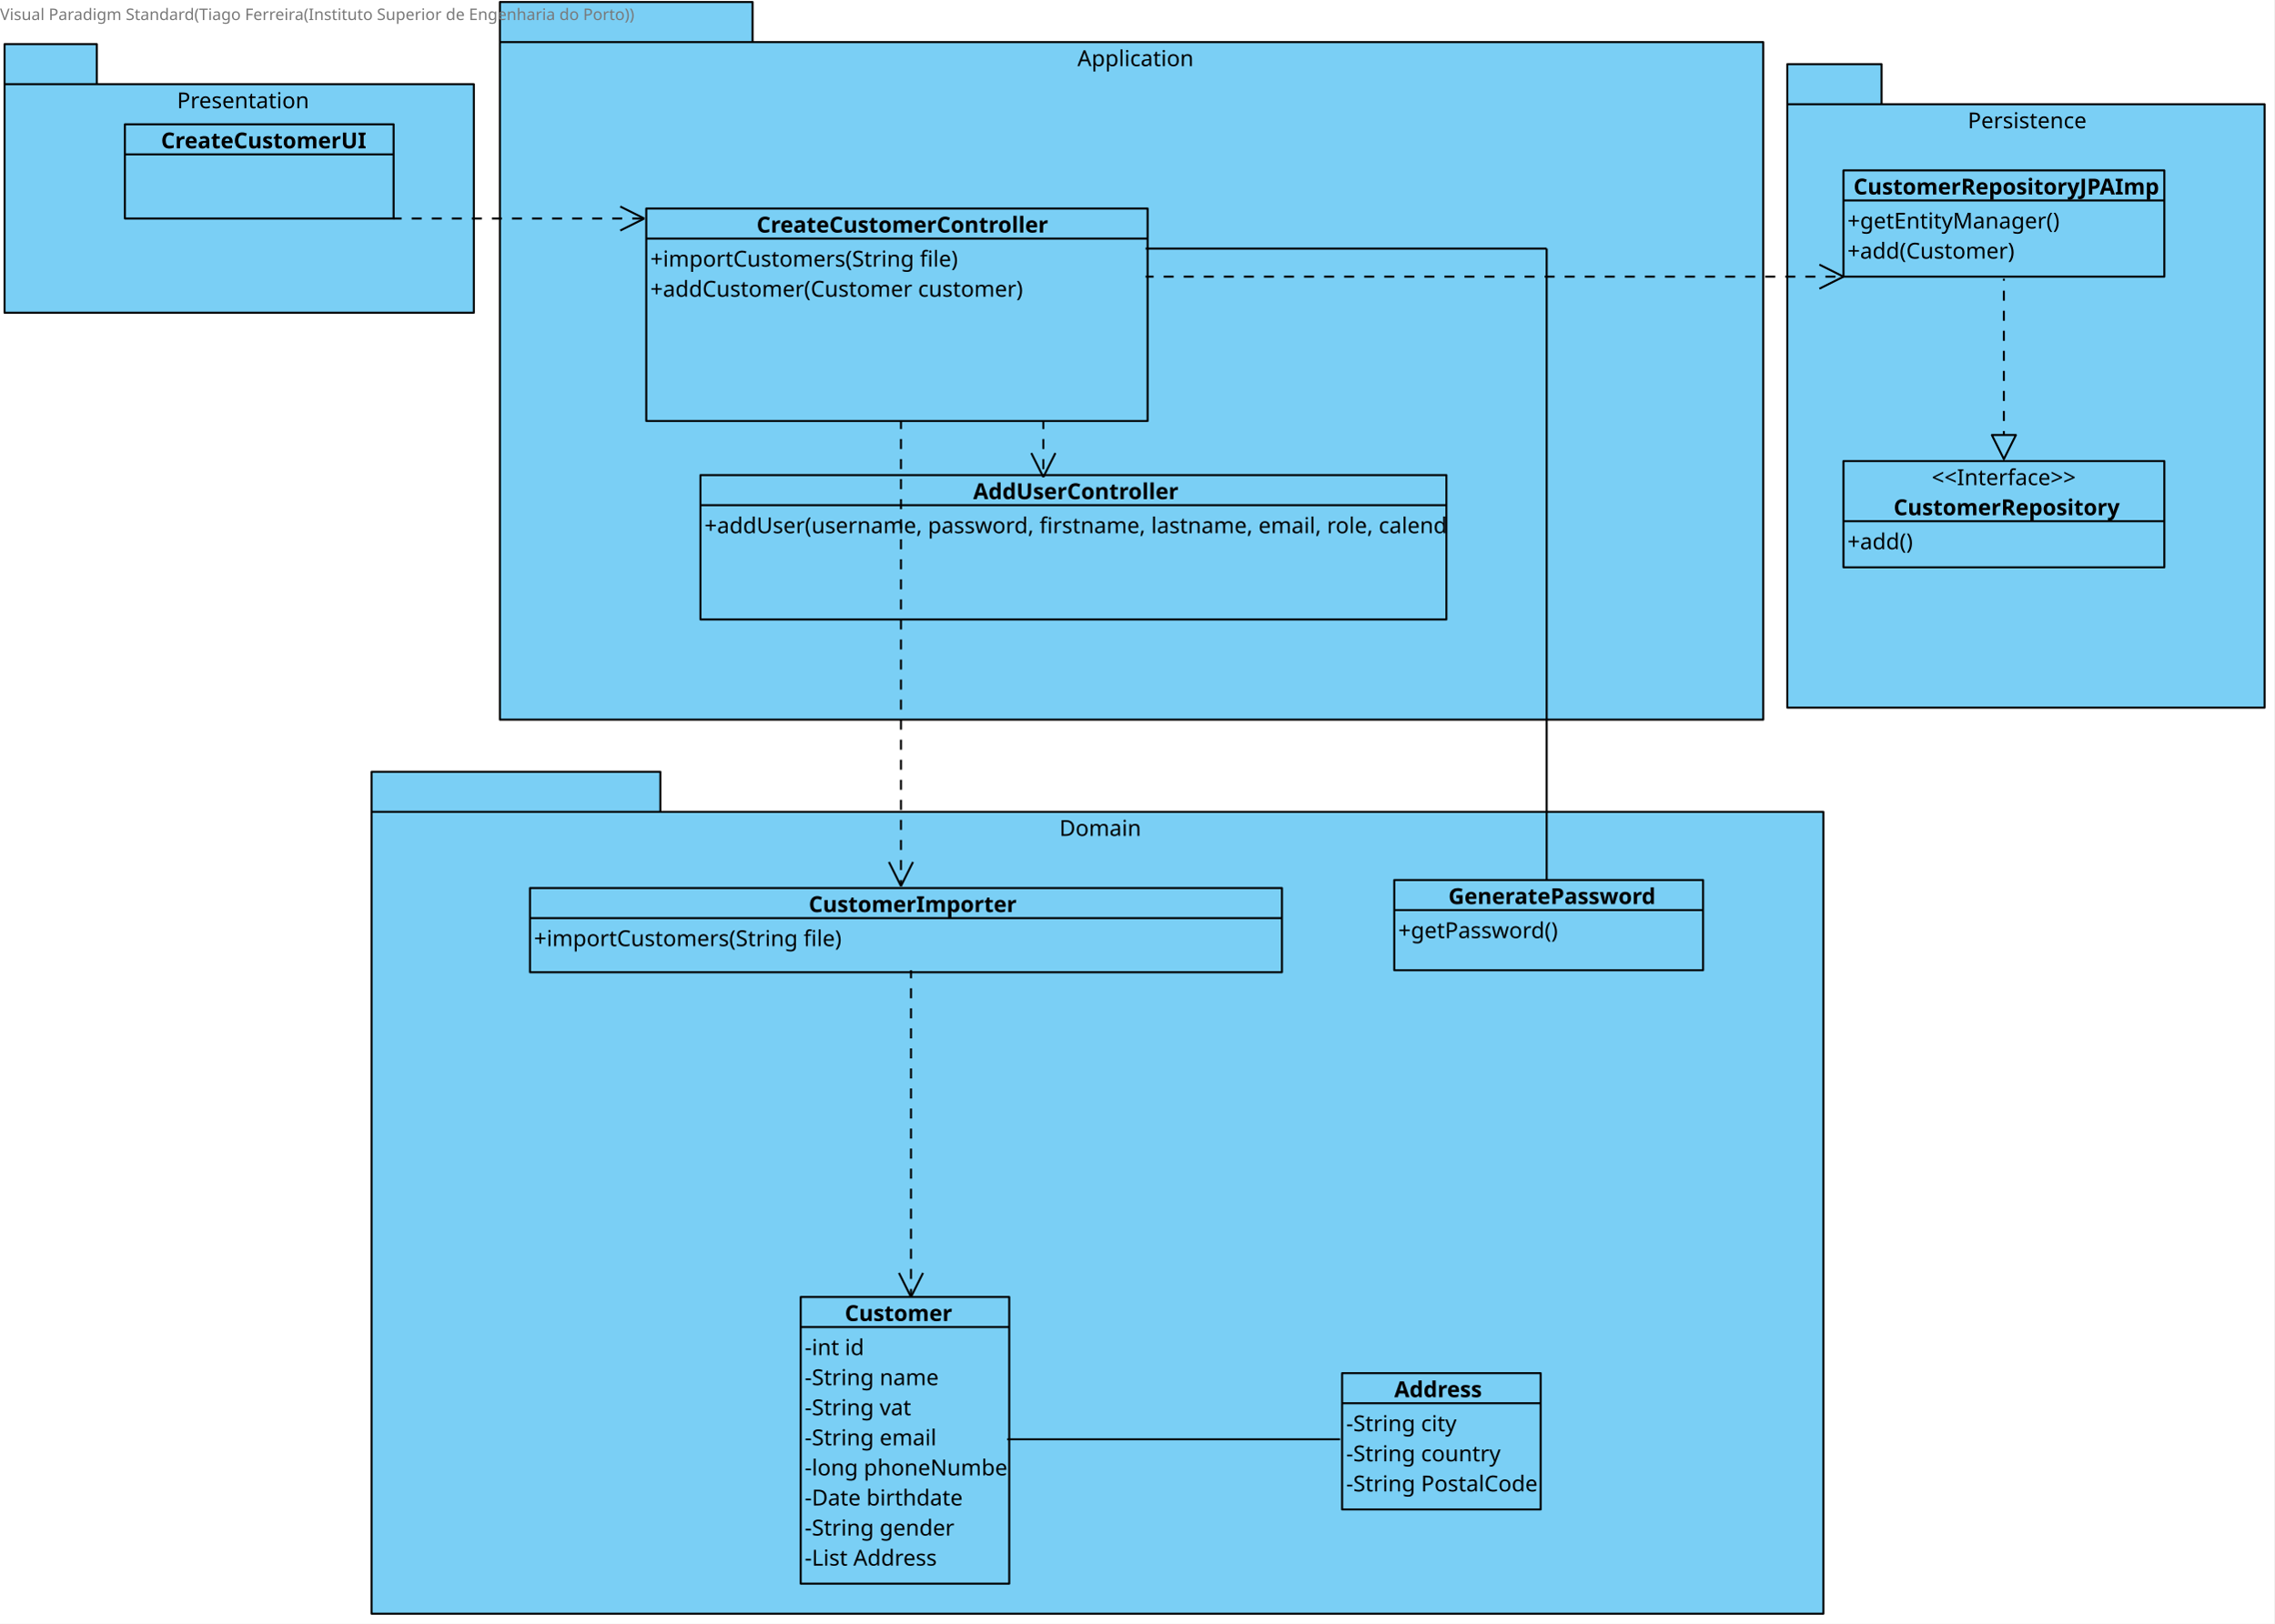
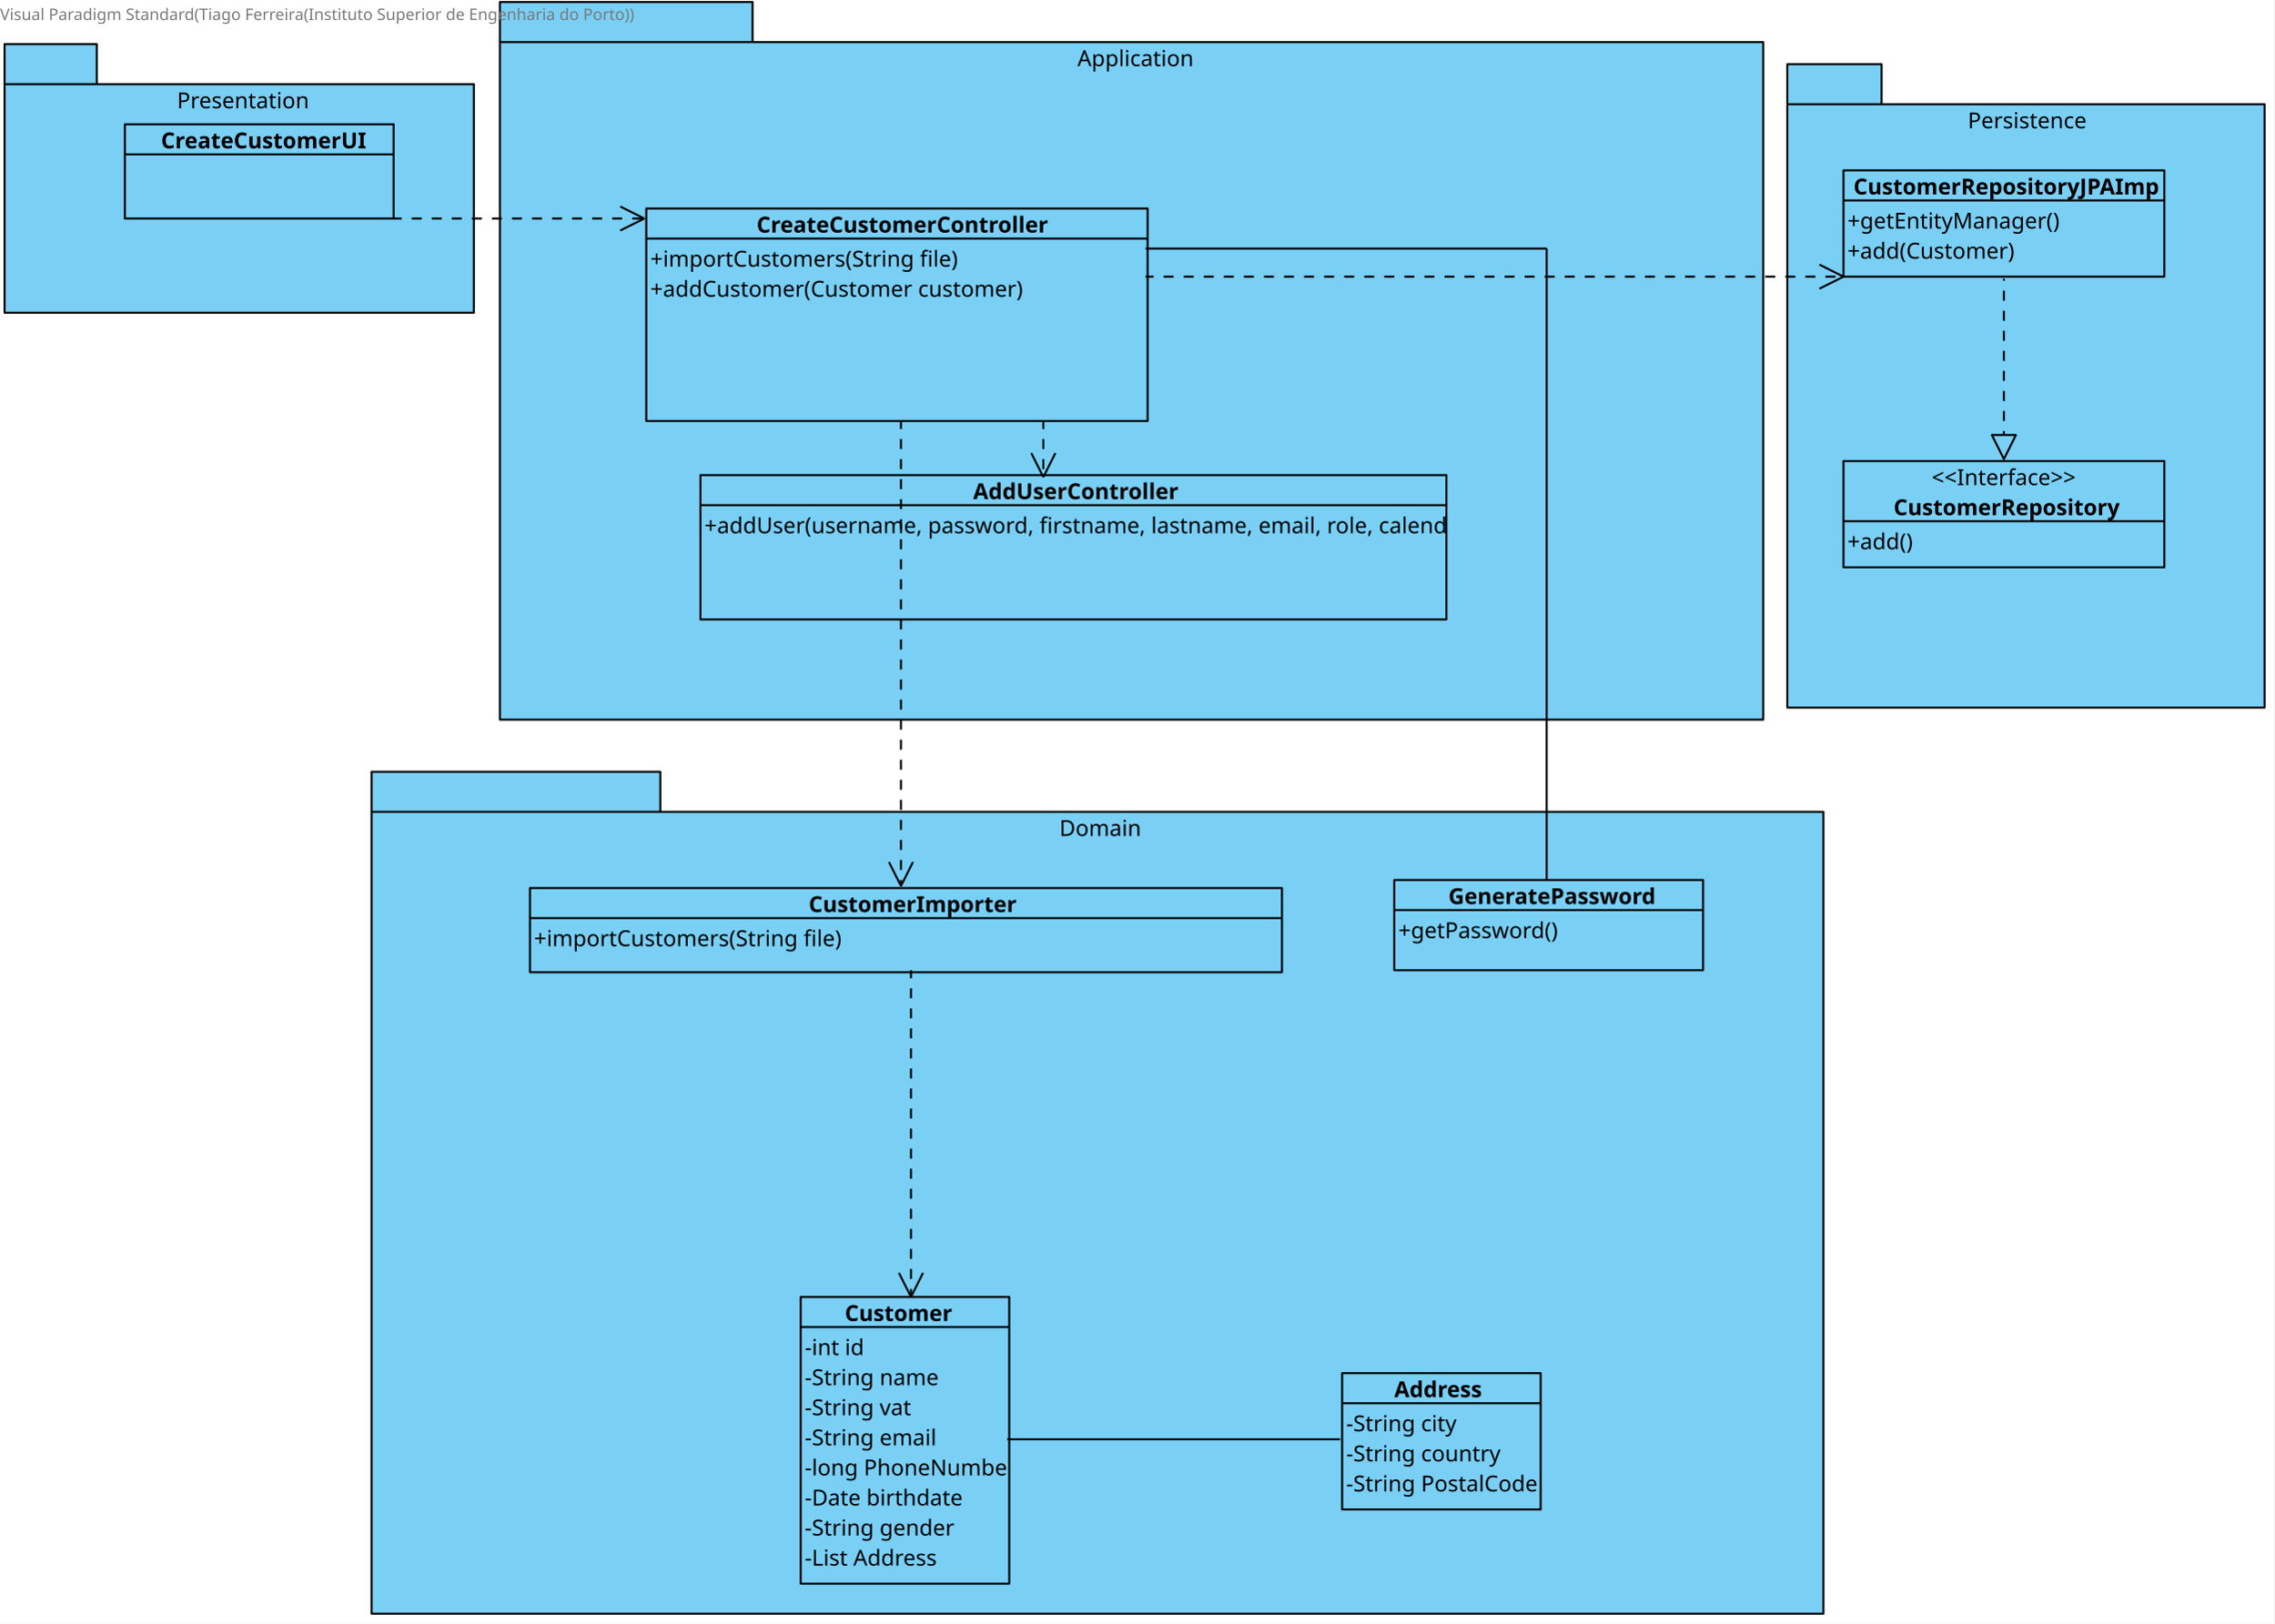
<svg xmlns="http://www.w3.org/2000/svg" fill-opacity="0" color-rendering="auto" color-interpolation="auto" text-rendering="auto" stroke="rgb(0,0,0)" stroke-linecap="square" width="1134" stroke-miterlimit="10" shape-rendering="auto" stroke-opacity="0" fill="rgb(0,0,0)" stroke-dasharray="none" font-weight="normal" stroke-width="1" height="810" font-family="'Dialog'" font-style="normal" stroke-linejoin="miter" font-size="12px" stroke-dashoffset="0" image-rendering="auto">
  <defs id="genericDefs" />
  <g>
    <defs id="defs1">
      <clipPath clipPathUnits="userSpaceOnUse" id="clipPath1">
        <path d="M-7 -7 L246 -7 L246 146 L-7 146 L-7 -7 Z" />
      </clipPath>
      <clipPath clipPathUnits="userSpaceOnUse" id="clipPath2">
        <path d="M0 0 L0 115 L235 115 L235 0 Z" />
      </clipPath>
      <clipPath clipPathUnits="userSpaceOnUse" id="clipPath3">
        <path d="M-7 -7 L736 -7 L736 432 L-7 432 L-7 -7 Z" />
      </clipPath>
      <clipPath clipPathUnits="userSpaceOnUse" id="clipPath4">
        <path d="M-0 0 L-0 401 L725 401 L725 0 Z" />
      </clipPath>
      <clipPath clipPathUnits="userSpaceOnUse" id="clipPath5">
        <path d="M-7 -7 L145 -7 L145 58 L-7 58 L-7 -7 Z" />
      </clipPath>
      <clipPath clipPathUnits="userSpaceOnUse" id="clipPath6">
        <path d="M0 0 L0 32 L134 32 L134 0 Z" />
      </clipPath>
      <clipPath clipPathUnits="userSpaceOnUse" id="clipPath7">
        <path d="M0 0 L0 15 L134 15 L134 0 Z" />
      </clipPath>
      <clipPath clipPathUnits="userSpaceOnUse" id="clipPath8">
        <path d="M-7 -7 L386 -7 L386 53 L-7 53 L-7 -7 Z" />
      </clipPath>
      <clipPath clipPathUnits="userSpaceOnUse" id="clipPath9">
        <path d="M0 0 L0 27 L375 27 L375 0 Z" />
      </clipPath>
      <clipPath clipPathUnits="userSpaceOnUse" id="clipPath10">
        <path d="M0 0 L0 15 L375 15 L375 0 Z" />
      </clipPath>
      <clipPath clipPathUnits="userSpaceOnUse" id="clipPath11">
        <path d="M-7 -7 L115 -7 L115 154 L-7 154 L-7 -7 Z" />
      </clipPath>
      <clipPath clipPathUnits="userSpaceOnUse" id="clipPath12">
        <path d="M0 0 L0 128 L104 128 L104 0 Z" />
      </clipPath>
      <clipPath clipPathUnits="userSpaceOnUse" id="clipPath13">
        <path d="M0 0 L0 15 L104 15 L104 0 Z" />
      </clipPath>
      <clipPath clipPathUnits="userSpaceOnUse" id="clipPath14">
        <path d="M-7 -7 L250 -7 L250 333 L-7 333 L-7 -7 Z" />
      </clipPath>
      <clipPath clipPathUnits="userSpaceOnUse" id="clipPath15">
        <path d="M-0 0 L-0 302 L239 302 L239 0 Z" />
      </clipPath>
      <clipPath clipPathUnits="userSpaceOnUse" id="clipPath16">
        <path d="M-7 -7 L110 -7 L110 79 L-7 79 L-7 -7 Z" />
      </clipPath>
      <clipPath clipPathUnits="userSpaceOnUse" id="clipPath17">
        <path d="M-0 0 L-0 53 L99 53 L99 0 Z" />
      </clipPath>
      <clipPath clipPathUnits="userSpaceOnUse" id="clipPath18">
        <path d="M-0 0 L-0 15 L99 15 L99 0 Z" />
      </clipPath>
      <clipPath clipPathUnits="userSpaceOnUse" id="clipPath19">
        <path d="M-7 -7 L171 -7 L171 64 L-7 64 L-7 -7 Z" />
      </clipPath>
      <clipPath clipPathUnits="userSpaceOnUse" id="clipPath20">
        <path d="M-0 0 L-0 38 L160 38 L160 0 Z" />
      </clipPath>
      <clipPath clipPathUnits="userSpaceOnUse" id="clipPath21">
        <path d="M-0 0 L-0 15 L160 15 L160 0 Z" />
      </clipPath>
      <clipPath clipPathUnits="userSpaceOnUse" id="clipPath22">
        <path d="M-7 -7 L642 -7 L642 370 L-7 370 L-7 -7 Z" />
      </clipPath>
      <clipPath clipPathUnits="userSpaceOnUse" id="clipPath23">
        <path d="M-0 0 L-0 339 L631 339 L631 0 Z" />
      </clipPath>
      <clipPath clipPathUnits="userSpaceOnUse" id="clipPath24">
        <path d="M-0 0 L-0 23 L160 23 L160 0 Z" />
      </clipPath>
      <clipPath clipPathUnits="userSpaceOnUse" id="clipPath25">
        <path d="M-0 0 L-0 30 L160 30 L160 0 Z" />
      </clipPath>
      <clipPath clipPathUnits="userSpaceOnUse" id="clipPath26">
        <path d="M-7 -7 L261 -7 L261 117 L-7 117 L-7 -7 Z" />
      </clipPath>
      <clipPath clipPathUnits="userSpaceOnUse" id="clipPath27">
        <path d="M0 0 L0 91 L250 91 L250 0 Z" />
      </clipPath>
      <clipPath clipPathUnits="userSpaceOnUse" id="clipPath28">
        <path d="M0 0 L0 15 L250 15 L250 0 Z" />
      </clipPath>
      <clipPath clipPathUnits="userSpaceOnUse" id="clipPath29">
        <path d="M-7 -7 L383 -7 L383 83 L-7 83 L-7 -7 Z" />
      </clipPath>
      <clipPath clipPathUnits="userSpaceOnUse" id="clipPath30">
        <path d="M0 0 L0 57 L372 57 L372 0 Z" />
      </clipPath>
      <clipPath clipPathUnits="userSpaceOnUse" id="clipPath31">
        <path d="M0 0 L0 15 L372 15 L372 0 Z" />
      </clipPath>
      <clipPath clipPathUnits="userSpaceOnUse" id="clipPath32">
        <path d="M-7 -7 L165 -7 L165 56 L-7 56 L-7 -7 Z" />
      </clipPath>
      <clipPath clipPathUnits="userSpaceOnUse" id="clipPath33">
        <path d="M-0 0 L-0 30 L154 30 L154 0 Z" />
      </clipPath>
      <clipPath clipPathUnits="userSpaceOnUse" id="clipPath34">
        <path d="M-0 0 L-0 15 L154 15 L154 0 Z" />
      </clipPath>
      <clipPath clipPathUnits="userSpaceOnUse" id="clipPath35">
        <path d="M0 0 L260 0 L260 95 L0 95 L0 0 Z" />
      </clipPath>
      <clipPath clipPathUnits="userSpaceOnUse" id="clipPath36">
        <path d="M0 0 L0 95 L260 95 L260 0 Z" />
      </clipPath>
      <clipPath clipPathUnits="userSpaceOnUse" id="clipPath37">
        <path d="M-0 0 L104 0 L104 194 L-0 194 L-0 0 Z" />
      </clipPath>
      <clipPath clipPathUnits="userSpaceOnUse" id="clipPath38">
        <path d="M-0 0 L-0 194 L104 194 L104 0 Z" />
      </clipPath>
      <clipPath clipPathUnits="userSpaceOnUse" id="clipPath39">
        <path d="M-0 0 L442 0 L442 95 L-0 95 L-0 0 Z" />
      </clipPath>
      <clipPath clipPathUnits="userSpaceOnUse" id="clipPath40">
        <path d="M-0 0 L-0 95 L442 95 L442 0 Z" />
      </clipPath>
      <clipPath clipPathUnits="userSpaceOnUse" id="clipPath41">
        <path d="M0 0 L95 0 L95 327 L0 327 L0 0 Z" />
      </clipPath>
      <clipPath clipPathUnits="userSpaceOnUse" id="clipPath42">
        <path d="M0 0 L0 327 L95 327 L95 0 Z" />
      </clipPath>
      <clipPath clipPathUnits="userSpaceOnUse" id="clipPath43">
        <path d="M-0 0 L219 0 L219 95 L-0 95 L-0 0 Z" />
      </clipPath>
      <clipPath clipPathUnits="userSpaceOnUse" id="clipPath44">
        <path d="M-0 0 L-0 95 L219 95 L219 0 Z" />
      </clipPath>
      <clipPath clipPathUnits="userSpaceOnUse" id="clipPath45">
        <path d="M0 0 L95 0 L95 122 L0 122 L0 0 Z" />
      </clipPath>
      <clipPath clipPathUnits="userSpaceOnUse" id="clipPath46">
        <path d="M0 0 L0 122 L95 122 L95 0 Z" />
      </clipPath>
      <clipPath clipPathUnits="userSpaceOnUse" id="clipPath47">
        <path d="M-0 0 L295 0 L295 409 L-0 409 L-0 0 Z" />
      </clipPath>
      <clipPath clipPathUnits="userSpaceOnUse" id="clipPath48">
        <path d="M-0 0 L-0 409 L295 409 L295 0 Z" />
      </clipPath>
      <clipPath clipPathUnits="userSpaceOnUse" id="clipPath49">
        <path d="M0 0 L95 0 L95 258 L0 258 L0 0 Z" />
      </clipPath>
      <clipPath clipPathUnits="userSpaceOnUse" id="clipPath50">
        <path d="M0 0 L0 258 L95 258 L95 0 Z" />
      </clipPath>
    </defs>
    <g fill="white" text-rendering="geometricPrecision" fill-opacity="1" stroke-opacity="1" stroke="white">
      <rect x="0" width="1134" height="810" y="0" stroke="none" />
    </g>
    <g font-size="11px" transform="translate(2.2727,22)" fill-opacity="1" fill="rgb(122,207,245)" text-rendering="geometricPrecision" image-rendering="optimizeQuality" font-family="sans-serif" stroke="rgb(122,207,245)" stroke-opacity="1">
      <rect x="0" width="46" height="20" y="0" clip-path="url(#clipPath1)" stroke="none" />
      <rect x="0" width="234" height="114" y="20" clip-path="url(#clipPath1)" stroke="none" />
    </g>
    <g stroke-linecap="butt" font-size="11px" transform="translate(2.2727,22)" fill-opacity="1" fill="black" text-rendering="geometricPrecision" image-rendering="optimizeQuality" font-family="sans-serif" stroke-linejoin="round" stroke="black" stroke-opacity="1" stroke-miterlimit="0">
      <path fill="none" d="M0 20 L234 20 L234 134 L0 134 L0 0 L46 0 L46 20" clip-path="url(#clipPath1)" />
    </g>
    <g font-size="11px" transform="translate(2.2727,42)" fill-opacity="1" fill="black" text-rendering="geometricPrecision" image-rendering="optimizeQuality" font-family="sans-serif" stroke="black" stroke-opacity="1">
      <text x="86" xml:space="preserve" y="12" clip-path="url(#clipPath2)" stroke="none">Presentation</text>
    </g>
    <g font-size="11px" transform="translate(185.2727,385)" fill-opacity="1" fill="rgb(122,207,245)" text-rendering="geometricPrecision" image-rendering="optimizeQuality" font-family="sans-serif" stroke="rgb(122,207,245)" stroke-opacity="1">
      <rect x="0" width="144" height="20" y="0" clip-path="url(#clipPath3)" stroke="none" />
      <rect x="0" width="724" height="400" y="20" clip-path="url(#clipPath3)" stroke="none" />
    </g>
    <g stroke-linecap="butt" font-size="11px" transform="translate(185.2727,385)" fill-opacity="1" fill="black" text-rendering="geometricPrecision" image-rendering="optimizeQuality" font-family="sans-serif" stroke-linejoin="round" stroke="black" stroke-opacity="1" stroke-miterlimit="0">
      <path fill="none" d="M0 20 L724 20 L724 420 L0 420 L0 0 L144 0 L144 20" clip-path="url(#clipPath3)" />
    </g>
    <g font-size="11px" transform="translate(185.2727,405)" fill-opacity="1" fill="black" text-rendering="geometricPrecision" image-rendering="optimizeQuality" font-family="sans-serif" stroke="black" stroke-opacity="1">
      <text x="343" xml:space="preserve" y="12" clip-path="url(#clipPath4)" stroke="none">Domain</text>
    </g>
    <g font-size="11px" transform="translate(62.2727,62)" fill-opacity="1" fill="rgb(122,207,245)" text-rendering="geometricPrecision" image-rendering="optimizeQuality" font-family="sans-serif" stroke="rgb(122,207,245)" font-weight="bold" stroke-opacity="1">
      <rect x="0" width="134" height="47" y="0" clip-path="url(#clipPath5)" stroke="none" />
    </g>
    <g fill-opacity="1" text-rendering="geometricPrecision" stroke="black" stroke-linecap="butt" transform="translate(62.2727,62)" stroke-miterlimit="0" stroke-opacity="1" fill="black" font-weight="bold" font-family="sans-serif" stroke-linejoin="round" font-size="11px" image-rendering="optimizeQuality">
      <rect fill="none" x="0" width="134" height="47" y="0" clip-path="url(#clipPath5)" />
      <line y2="15" fill="none" x1="0" clip-path="url(#clipPath5)" x2="134" y1="15" />
    </g>
    <g font-size="11px" transform="translate(62.2727,62)" fill-opacity="1" fill="black" text-rendering="geometricPrecision" image-rendering="optimizeQuality" font-family="sans-serif" stroke="black" font-weight="bold" stroke-opacity="1">
      <text x="18" xml:space="preserve" y="12" clip-path="url(#clipPath7)" stroke="none">CreateCustomerUI</text>
    </g>
    <g font-size="11px" transform="translate(264.2727,443)" fill-opacity="1" fill="rgb(122,207,245)" text-rendering="geometricPrecision" image-rendering="optimizeQuality" font-family="sans-serif" stroke="rgb(122,207,245)" font-weight="bold" stroke-opacity="1">
      <rect x="0" width="375" height="42" y="0" clip-path="url(#clipPath8)" stroke="none" />
    </g>
    <g fill-opacity="1" text-rendering="geometricPrecision" stroke="black" stroke-linecap="butt" transform="translate(264.2727,443)" stroke-miterlimit="0" stroke-opacity="1" fill="black" font-weight="bold" font-family="sans-serif" stroke-linejoin="round" font-size="11px" image-rendering="optimizeQuality">
      <rect fill="none" x="0" width="375" height="42" y="0" clip-path="url(#clipPath8)" />
      <line y2="15" fill="none" x1="0" clip-path="url(#clipPath8)" x2="375" y1="15" />
    </g>
    <g font-size="11px" transform="matrix(1,0,0,1,264.2727,458)" fill-opacity="1" fill="black" text-rendering="geometricPrecision" image-rendering="optimizeQuality" font-family="sans-serif" stroke="black" stroke-opacity="1">
      <text x="2" xml:space="preserve" y="14" clip-path="url(#clipPath9)" stroke="none">+importCustomers(String file)</text>
    </g>
    <g font-size="11px" transform="translate(264.2727,443)" fill-opacity="1" fill="black" text-rendering="geometricPrecision" image-rendering="optimizeQuality" font-family="sans-serif" stroke="black" font-weight="bold" stroke-opacity="1">
      <text x="139" xml:space="preserve" y="12" clip-path="url(#clipPath10)" stroke="none">CustomerImporter</text>
    </g>
    <g font-size="11px" transform="translate(399.2727,647)" fill-opacity="1" fill="rgb(122,207,245)" text-rendering="geometricPrecision" image-rendering="optimizeQuality" font-family="sans-serif" stroke="rgb(122,207,245)" font-weight="bold" stroke-opacity="1">
      <rect x="0" width="104" height="143" y="0" clip-path="url(#clipPath11)" stroke="none" />
    </g>
    <g fill-opacity="1" text-rendering="geometricPrecision" stroke="black" stroke-linecap="butt" transform="translate(399.2727,647)" stroke-miterlimit="0" stroke-opacity="1" fill="black" font-weight="bold" font-family="sans-serif" stroke-linejoin="round" font-size="11px" image-rendering="optimizeQuality">
      <rect fill="none" x="0" width="104" height="143" y="0" clip-path="url(#clipPath11)" />
      <line y2="15" fill="none" x1="0" clip-path="url(#clipPath11)" x2="104" y1="15" />
    </g>
    <g font-size="11px" transform="matrix(1,0,0,1,399.2727,662)" fill-opacity="1" fill="black" text-rendering="geometricPrecision" image-rendering="optimizeQuality" font-family="sans-serif" stroke="black" stroke-opacity="1">
      <text x="2" xml:space="preserve" y="14" clip-path="url(#clipPath12)" stroke="none">-int id</text>
    </g>
    <g font-size="11px" transform="matrix(1,0,0,1,399.2727,662)" fill-opacity="1" fill="black" text-rendering="geometricPrecision" image-rendering="optimizeQuality" font-family="sans-serif" stroke="black" stroke-opacity="1">
      <text x="2" xml:space="preserve" y="29" clip-path="url(#clipPath12)" stroke="none">-String name</text>
    </g>
    <g font-size="11px" transform="matrix(1,0,0,1,399.2727,662)" fill-opacity="1" fill="black" text-rendering="geometricPrecision" image-rendering="optimizeQuality" font-family="sans-serif" stroke="black" stroke-opacity="1">
      <text x="2" xml:space="preserve" y="44" clip-path="url(#clipPath12)" stroke="none">-String vat</text>
    </g>
    <g font-size="11px" transform="matrix(1,0,0,1,399.2727,662)" fill-opacity="1" fill="black" text-rendering="geometricPrecision" image-rendering="optimizeQuality" font-family="sans-serif" stroke="black" stroke-opacity="1">
      <text x="2" xml:space="preserve" y="59" clip-path="url(#clipPath12)" stroke="none">-String email</text>
    </g>
    <g font-size="11px" transform="matrix(1,0,0,1,399.2727,662)" fill-opacity="1" fill="black" text-rendering="geometricPrecision" image-rendering="optimizeQuality" font-family="sans-serif" stroke="black" stroke-opacity="1">
-       <text x="2" xml:space="preserve" y="74" clip-path="url(#clipPath12)" stroke="none">-long phoneNumber</text>
+       <text x="2" xml:space="preserve" y="74" clip-path="url(#clipPath12)" stroke="none">-long PhoneNumber</text>
    </g>
    <g font-size="11px" transform="matrix(1,0,0,1,399.2727,662)" fill-opacity="1" fill="black" text-rendering="geometricPrecision" image-rendering="optimizeQuality" font-family="sans-serif" stroke="black" stroke-opacity="1">
      <text x="2" xml:space="preserve" y="89" clip-path="url(#clipPath12)" stroke="none">-Date birthdate</text>
    </g>
    <g font-size="11px" transform="matrix(1,0,0,1,399.2727,662)" fill-opacity="1" fill="black" text-rendering="geometricPrecision" image-rendering="optimizeQuality" font-family="sans-serif" stroke="black" stroke-opacity="1">
      <text x="2" xml:space="preserve" y="104" clip-path="url(#clipPath12)" stroke="none">-String gender</text>
    </g>
    <g font-size="11px" transform="matrix(1,0,0,1,399.2727,662)" fill-opacity="1" fill="black" text-rendering="geometricPrecision" image-rendering="optimizeQuality" font-family="sans-serif" stroke="black" stroke-opacity="1">
      <text x="2" xml:space="preserve" y="119" clip-path="url(#clipPath12)" stroke="none">-List Address</text>
    </g>
    <g font-size="11px" transform="translate(399.2727,647)" fill-opacity="1" fill="black" text-rendering="geometricPrecision" image-rendering="optimizeQuality" font-family="sans-serif" stroke="black" font-weight="bold" stroke-opacity="1">
      <text x="22" xml:space="preserve" y="12" clip-path="url(#clipPath13)" stroke="none">Customer⠀</text>
    </g>
    <g font-size="11px" transform="translate(891.2727,32)" fill-opacity="1" fill="rgb(122,207,245)" text-rendering="geometricPrecision" image-rendering="optimizeQuality" font-family="sans-serif" stroke="rgb(122,207,245)" stroke-opacity="1">
      <rect x="0" width="47" height="20" y="0" clip-path="url(#clipPath14)" stroke="none" />
      <rect x="0" width="238" height="301" y="20" clip-path="url(#clipPath14)" stroke="none" />
    </g>
    <g stroke-linecap="butt" font-size="11px" transform="translate(891.2727,32)" fill-opacity="1" fill="black" text-rendering="geometricPrecision" image-rendering="optimizeQuality" font-family="sans-serif" stroke-linejoin="round" stroke="black" stroke-opacity="1" stroke-miterlimit="0">
      <path fill="none" d="M0 20 L238 20 L238 321 L0 321 L0 0 L47 0 L47 20" clip-path="url(#clipPath14)" />
    </g>
    <g font-size="11px" transform="translate(891.2727,52)" fill-opacity="1" fill="black" text-rendering="geometricPrecision" image-rendering="optimizeQuality" font-family="sans-serif" stroke="black" stroke-opacity="1">
      <text x="90" xml:space="preserve" y="12" clip-path="url(#clipPath15)" stroke="none">Persistence</text>
    </g>
    <g font-size="11px" transform="translate(669.2727,685)" fill-opacity="1" fill="rgb(122,207,245)" text-rendering="geometricPrecision" image-rendering="optimizeQuality" font-family="sans-serif" stroke="rgb(122,207,245)" font-weight="bold" stroke-opacity="1">
      <rect x="0" width="99" height="68" y="0" clip-path="url(#clipPath16)" stroke="none" />
    </g>
    <g fill-opacity="1" text-rendering="geometricPrecision" stroke="black" stroke-linecap="butt" transform="translate(669.2727,685)" stroke-miterlimit="0" stroke-opacity="1" fill="black" font-weight="bold" font-family="sans-serif" stroke-linejoin="round" font-size="11px" image-rendering="optimizeQuality">
      <rect fill="none" x="0" width="99" height="68" y="0" clip-path="url(#clipPath16)" />
      <line y2="15" fill="none" x1="0" clip-path="url(#clipPath16)" x2="99" y1="15" />
    </g>
    <g font-size="11px" transform="matrix(1,0,0,1,669.2727,700)" fill-opacity="1" fill="black" text-rendering="geometricPrecision" image-rendering="optimizeQuality" font-family="sans-serif" stroke="black" stroke-opacity="1">
      <text x="2" xml:space="preserve" y="14" clip-path="url(#clipPath17)" stroke="none">-String city</text>
    </g>
    <g font-size="11px" transform="matrix(1,0,0,1,669.2727,700)" fill-opacity="1" fill="black" text-rendering="geometricPrecision" image-rendering="optimizeQuality" font-family="sans-serif" stroke="black" stroke-opacity="1">
      <text x="2" xml:space="preserve" y="29" clip-path="url(#clipPath17)" stroke="none">-String country</text>
    </g>
    <g font-size="11px" transform="matrix(1,0,0,1,669.2727,700)" fill-opacity="1" fill="black" text-rendering="geometricPrecision" image-rendering="optimizeQuality" font-family="sans-serif" stroke="black" stroke-opacity="1">
      <text x="2" xml:space="preserve" y="44" clip-path="url(#clipPath17)" stroke="none">-String PostalCode</text>
    </g>
    <g font-size="11px" transform="translate(669.2727,685)" fill-opacity="1" fill="black" text-rendering="geometricPrecision" image-rendering="optimizeQuality" font-family="sans-serif" stroke="black" font-weight="bold" stroke-opacity="1">
      <text x="26" xml:space="preserve" y="12" clip-path="url(#clipPath18)" stroke="none">Address</text>
    </g>
    <g font-size="11px" transform="translate(919.2727,85)" fill-opacity="1" fill="rgb(122,207,245)" text-rendering="geometricPrecision" image-rendering="optimizeQuality" font-family="sans-serif" stroke="rgb(122,207,245)" font-weight="bold" stroke-opacity="1">
      <rect x="0" width="160" height="53" y="0" clip-path="url(#clipPath19)" stroke="none" />
    </g>
    <g fill-opacity="1" text-rendering="geometricPrecision" stroke="black" stroke-linecap="butt" transform="translate(919.2727,85)" stroke-miterlimit="0" stroke-opacity="1" fill="black" font-weight="bold" font-family="sans-serif" stroke-linejoin="round" font-size="11px" image-rendering="optimizeQuality">
      <rect fill="none" x="0" width="160" height="53" y="0" clip-path="url(#clipPath19)" />
      <line y2="15" fill="none" x1="0" clip-path="url(#clipPath19)" x2="160" y1="15" />
    </g>
    <g font-size="11px" transform="matrix(1,0,0,1,919.2727,100)" fill-opacity="1" fill="black" text-rendering="geometricPrecision" image-rendering="optimizeQuality" font-family="sans-serif" stroke="black" stroke-opacity="1">
      <text x="2" xml:space="preserve" y="14" clip-path="url(#clipPath20)" stroke="none">+getEntityManager()</text>
    </g>
    <g font-size="11px" transform="matrix(1,0,0,1,919.2727,100)" fill-opacity="1" fill="black" text-rendering="geometricPrecision" image-rendering="optimizeQuality" font-family="sans-serif" stroke="black" stroke-opacity="1">
      <text x="2" xml:space="preserve" y="29" clip-path="url(#clipPath20)" stroke="none">+add(Customer)</text>
    </g>
    <g font-size="11px" transform="translate(919.2727,85)" fill-opacity="1" fill="black" text-rendering="geometricPrecision" image-rendering="optimizeQuality" font-family="sans-serif" stroke="black" font-weight="bold" stroke-opacity="1">
      <text x="5" xml:space="preserve" y="12" clip-path="url(#clipPath21)" stroke="none">CustomerRepositoryJPAImp</text>
    </g>
    <g font-size="11px" transform="translate(249.2727,1)" fill-opacity="1" fill="rgb(122,207,245)" text-rendering="geometricPrecision" image-rendering="optimizeQuality" font-family="sans-serif" stroke="rgb(122,207,245)" stroke-opacity="1">
      <rect x="0" width="126" height="20" y="0" clip-path="url(#clipPath22)" stroke="none" />
      <rect x="0" width="630" height="338" y="20" clip-path="url(#clipPath22)" stroke="none" />
    </g>
    <g stroke-linecap="butt" font-size="11px" transform="translate(249.2727,1)" fill-opacity="1" fill="black" text-rendering="geometricPrecision" image-rendering="optimizeQuality" font-family="sans-serif" stroke-linejoin="round" stroke="black" stroke-opacity="1" stroke-miterlimit="0">
      <path fill="none" d="M0 20 L630 20 L630 358 L0 358 L0 0 L126 0 L126 20" clip-path="url(#clipPath22)" />
    </g>
    <g font-size="11px" transform="translate(249.2727,21)" fill-opacity="1" fill="black" text-rendering="geometricPrecision" image-rendering="optimizeQuality" font-family="sans-serif" stroke="black" stroke-opacity="1">
      <text x="288" xml:space="preserve" y="12" clip-path="url(#clipPath23)" stroke="none">Application</text>
    </g>
    <g font-size="11px" transform="translate(919.2727,230)" fill-opacity="1" fill="rgb(122,207,245)" text-rendering="geometricPrecision" image-rendering="optimizeQuality" font-family="sans-serif" stroke="rgb(122,207,245)" font-weight="bold" stroke-opacity="1">
      <rect x="0" width="160" height="53" y="0" clip-path="url(#clipPath19)" stroke="none" />
    </g>
    <g fill-opacity="1" text-rendering="geometricPrecision" stroke="black" stroke-linecap="butt" transform="translate(919.2727,230)" stroke-miterlimit="0" stroke-opacity="1" fill="black" font-weight="bold" font-family="sans-serif" stroke-linejoin="round" font-size="11px" image-rendering="optimizeQuality">
      <rect fill="none" x="0" width="160" height="53" y="0" clip-path="url(#clipPath19)" />
      <line y2="30" fill="none" x1="0" clip-path="url(#clipPath19)" x2="160" y1="30" />
    </g>
    <g font-size="11px" transform="matrix(1,0,0,1,919.2727,260)" fill-opacity="1" fill="black" text-rendering="geometricPrecision" image-rendering="optimizeQuality" font-family="sans-serif" stroke="black" stroke-opacity="1">
      <text x="2" xml:space="preserve" y="14" clip-path="url(#clipPath24)" stroke="none">+add()</text>
    </g>
    <g font-size="11px" transform="translate(919.2727,230)" fill-opacity="1" fill="black" text-rendering="geometricPrecision" image-rendering="optimizeQuality" font-family="sans-serif" stroke="black" stroke-opacity="1">
      <text x="44" xml:space="preserve" y="12" clip-path="url(#clipPath25)" stroke="none">&lt;&lt;Interface&gt;&gt;</text>
      <text x="25" xml:space="preserve" y="27" clip-path="url(#clipPath25)" font-weight="bold" stroke="none">CustomerRepository</text>
    </g>
    <g font-size="11px" transform="translate(322.2727,104)" fill-opacity="1" fill="rgb(122,207,245)" text-rendering="geometricPrecision" image-rendering="optimizeQuality" font-family="sans-serif" stroke="rgb(122,207,245)" font-weight="bold" stroke-opacity="1">
      <rect x="0" width="250" height="106" y="0" clip-path="url(#clipPath26)" stroke="none" />
    </g>
    <g fill-opacity="1" text-rendering="geometricPrecision" stroke="black" stroke-linecap="butt" transform="translate(322.2727,104)" stroke-miterlimit="0" stroke-opacity="1" fill="black" font-weight="bold" font-family="sans-serif" stroke-linejoin="round" font-size="11px" image-rendering="optimizeQuality">
      <rect fill="none" x="0" width="250" height="106" y="0" clip-path="url(#clipPath26)" />
      <line y2="15" fill="none" x1="0" clip-path="url(#clipPath26)" x2="250" y1="15" />
    </g>
    <g font-size="11px" transform="matrix(1,0,0,1,322.2727,119)" fill-opacity="1" fill="black" text-rendering="geometricPrecision" image-rendering="optimizeQuality" font-family="sans-serif" stroke="black" stroke-opacity="1">
      <text x="2" xml:space="preserve" y="14" clip-path="url(#clipPath27)" stroke="none">+importCustomers(String file)</text>
    </g>
    <g font-size="11px" transform="matrix(1,0,0,1,322.2727,119)" fill-opacity="1" fill="black" text-rendering="geometricPrecision" image-rendering="optimizeQuality" font-family="sans-serif" stroke="black" stroke-opacity="1">
      <text x="2" xml:space="preserve" y="29" clip-path="url(#clipPath27)" stroke="none">+addCustomer(Customer customer)</text>
    </g>
    <g font-size="11px" transform="translate(322.2727,104)" fill-opacity="1" fill="black" text-rendering="geometricPrecision" image-rendering="optimizeQuality" font-family="sans-serif" stroke="black" font-weight="bold" stroke-opacity="1">
      <text x="55" xml:space="preserve" y="12" clip-path="url(#clipPath28)" stroke="none">CreateCustomerController</text>
    </g>
    <g font-size="11px" transform="translate(349.2727,237)" fill-opacity="1" fill="rgb(122,207,245)" text-rendering="geometricPrecision" image-rendering="optimizeQuality" font-family="sans-serif" stroke="rgb(122,207,245)" font-weight="bold" stroke-opacity="1">
      <rect x="0" width="372" height="72" y="0" clip-path="url(#clipPath29)" stroke="none" />
    </g>
    <g fill-opacity="1" text-rendering="geometricPrecision" stroke="black" stroke-linecap="butt" transform="translate(349.2727,237)" stroke-miterlimit="0" stroke-opacity="1" fill="black" font-weight="bold" font-family="sans-serif" stroke-linejoin="round" font-size="11px" image-rendering="optimizeQuality">
      <rect fill="none" x="0" width="372" height="72" y="0" clip-path="url(#clipPath29)" />
      <line y2="15" fill="none" x1="0" clip-path="url(#clipPath29)" x2="372" y1="15" />
    </g>
    <g font-size="11px" transform="matrix(1,0,0,1,349.2727,252)" fill-opacity="1" fill="black" text-rendering="geometricPrecision" image-rendering="optimizeQuality" font-family="sans-serif" stroke="black" stroke-opacity="1">
      <text x="2" xml:space="preserve" y="14" clip-path="url(#clipPath30)" stroke="none">+addUser(username, password, firstname, lastname, email, role, calendar)</text>
    </g>
    <g font-size="11px" transform="translate(349.2727,237)" fill-opacity="1" fill="black" text-rendering="geometricPrecision" image-rendering="optimizeQuality" font-family="sans-serif" stroke="black" font-weight="bold" stroke-opacity="1">
      <text x="136" xml:space="preserve" y="12" clip-path="url(#clipPath31)" stroke="none">AddUserController</text>
    </g>
    <g font-size="11px" transform="translate(695.2727,439)" fill-opacity="1" fill="rgb(122,207,245)" text-rendering="geometricPrecision" image-rendering="optimizeQuality" font-family="sans-serif" stroke="rgb(122,207,245)" font-weight="bold" stroke-opacity="1">
      <rect x="0" width="154" height="45" y="0" clip-path="url(#clipPath32)" stroke="none" />
    </g>
    <g fill-opacity="1" text-rendering="geometricPrecision" stroke="black" stroke-linecap="butt" transform="translate(695.2727,439)" stroke-miterlimit="0" stroke-opacity="1" fill="black" font-weight="bold" font-family="sans-serif" stroke-linejoin="round" font-size="11px" image-rendering="optimizeQuality">
      <rect fill="none" x="0" width="154" height="45" y="0" clip-path="url(#clipPath32)" />
      <line y2="15" fill="none" x1="0" clip-path="url(#clipPath32)" x2="154" y1="15" />
    </g>
    <g font-size="11px" transform="matrix(1,0,0,1,695.2727,454)" fill-opacity="1" fill="black" text-rendering="geometricPrecision" image-rendering="optimizeQuality" font-family="sans-serif" stroke="black" stroke-opacity="1">
      <text x="2" xml:space="preserve" y="14" clip-path="url(#clipPath33)" stroke="none">+getPassword()</text>
    </g>
    <g font-size="11px" transform="translate(695.2727,439)" fill-opacity="1" fill="black" text-rendering="geometricPrecision" image-rendering="optimizeQuality" font-family="sans-serif" stroke="black" font-weight="bold" stroke-opacity="1">
      <text x="27" xml:space="preserve" y="12" clip-path="url(#clipPath34)" stroke="none">GeneratePassword</text>
    </g>
    <g stroke-linecap="butt" font-size="11px" transform="translate(457.2727,673)" fill-opacity="1" fill="black" text-rendering="geometricPrecision" image-rendering="optimizeQuality" font-family="sans-serif" stroke-linejoin="round" stroke="black" stroke-opacity="1">
      <line y2="45" fill="none" x1="45" clip-path="url(#clipPath36)" x2="211" y1="45" />
    </g>
    <g fill-opacity="1" text-rendering="geometricPrecision" stroke="black" stroke-linecap="butt" transform="translate(949.2727,89)" stroke-opacity="1" fill="black" stroke-dasharray="5" font-family="sans-serif" stroke-linejoin="round" font-size="11px" stroke-dashoffset="1" image-rendering="optimizeQuality">
      <line y2="50" fill="none" x1="50" clip-path="url(#clipPath38)" x2="50" y1="140" />
    </g>
    <g stroke-linecap="butt" font-size="11px" transform="translate(949.2727,89)" fill-opacity="1" fill="rgb(122,207,245)" text-rendering="geometricPrecision" image-rendering="optimizeQuality" font-family="sans-serif" stroke-linejoin="round" stroke="rgb(122,207,245)" stroke-opacity="1">
      <polygon points=" 50 140 56 128 44 128" stroke="none" clip-path="url(#clipPath38)" />
      <polygon fill="none" clip-path="url(#clipPath38)" points=" 50 140 56 128 44 128" stroke="black" />
    </g>
    <g fill-opacity="1" text-rendering="geometricPrecision" stroke="black" stroke-linecap="butt" transform="translate(526.2727,93)" stroke-opacity="1" fill="black" stroke-dasharray="5" font-family="sans-serif" stroke-linejoin="round" font-size="11px" stroke-dashoffset="1" image-rendering="optimizeQuality">
      <line y2="45" fill="none" x1="45" clip-path="url(#clipPath40)" x2="393" y1="45" />
      <line clip-path="url(#clipPath40)" stroke-dashoffset="0" fill="none" x1="393" x2="381" y1="45" y2="39" stroke-dasharray="none" />
      <line clip-path="url(#clipPath40)" stroke-dashoffset="0" fill="none" x1="393" x2="381" y1="45" y2="51" stroke-dasharray="none" />
    </g>
    <g fill-opacity="1" text-rendering="geometricPrecision" stroke="black" stroke-linecap="butt" transform="translate(404.2727,165)" stroke-opacity="1" fill="black" stroke-dasharray="5" font-family="sans-serif" stroke-linejoin="round" font-size="11px" stroke-dashoffset="1" image-rendering="optimizeQuality">
      <line y2="277" fill="none" x1="45" clip-path="url(#clipPath42)" x2="45" y1="45" />
      <line clip-path="url(#clipPath42)" stroke-dashoffset="0" fill="none" x1="45" x2="51" y1="277" y2="265" stroke-dasharray="none" />
      <line clip-path="url(#clipPath42)" stroke-dashoffset="0" fill="none" x1="45" x2="39" y1="277" y2="265" stroke-dasharray="none" />
    </g>
    <g fill-opacity="1" text-rendering="geometricPrecision" stroke="black" stroke-linecap="butt" transform="translate(151.2727,64)" stroke-opacity="1" fill="black" stroke-dasharray="5" font-family="sans-serif" stroke-linejoin="round" font-size="11px" stroke-dashoffset="1" image-rendering="optimizeQuality">
      <line y2="45" fill="none" x1="45" clip-path="url(#clipPath44)" x2="170" y1="45" />
      <line clip-path="url(#clipPath44)" stroke-dashoffset="0" fill="none" x1="170" x2="158" y1="45" y2="39" stroke-dasharray="none" />
      <line clip-path="url(#clipPath44)" stroke-dashoffset="0" fill="none" x1="170" x2="158" y1="45" y2="51" stroke-dasharray="none" />
    </g>
    <g fill-opacity="1" text-rendering="geometricPrecision" stroke="black" stroke-linecap="butt" transform="translate(475.2727,165)" stroke-opacity="1" fill="black" stroke-dasharray="5" font-family="sans-serif" stroke-linejoin="round" font-size="11px" stroke-dashoffset="1" image-rendering="optimizeQuality">
      <line y2="73" fill="none" x1="45" clip-path="url(#clipPath46)" x2="45" y1="45" />
      <line clip-path="url(#clipPath46)" stroke-dashoffset="0" fill="none" x1="45" x2="51" y1="73" y2="61" stroke-dasharray="none" />
      <line clip-path="url(#clipPath46)" stroke-dashoffset="0" fill="none" x1="45" x2="39" y1="73" y2="61" stroke-dasharray="none" />
    </g>
    <g stroke-linecap="butt" font-size="11px" transform="translate(526.2727,79)" fill-opacity="1" fill="black" text-rendering="geometricPrecision" image-rendering="optimizeQuality" font-family="sans-serif" stroke-linejoin="round" stroke="black" stroke-opacity="1">
      <line y2="45" fill="none" x1="45" clip-path="url(#clipPath48)" x2="245" y1="45" />
      <line y2="360" fill="none" x1="245" clip-path="url(#clipPath48)" x2="245" y1="45" />
    </g>
    <g fill-opacity="1" text-rendering="geometricPrecision" stroke="black" stroke-linecap="butt" transform="translate(409.2727,439)" stroke-opacity="1" fill="black" stroke-dasharray="5" font-family="sans-serif" stroke-linejoin="round" font-size="11px" stroke-dashoffset="1" image-rendering="optimizeQuality">
      <line y2="208" fill="none" x1="45" clip-path="url(#clipPath50)" x2="45" y1="45" />
      <line clip-path="url(#clipPath50)" stroke-dashoffset="0" fill="none" x1="45" x2="51" y1="208" y2="196" stroke-dasharray="none" />
      <line clip-path="url(#clipPath50)" stroke-dashoffset="0" fill="none" x1="45" x2="39" y1="208" y2="196" stroke-dasharray="none" />
    </g>
    <g font-size="8px" fill-opacity="1" fill="rgb(120,120,120)" text-rendering="geometricPrecision" image-rendering="optimizeQuality" stroke="rgb(120,120,120)" stroke-opacity="1">
      <text x="0" xml:space="preserve" y="10" stroke="none">Visual Paradigm Standard(Tiago Ferreira(Instituto Superior de Engenharia do Porto))</text>
    </g>
  </g>
</svg>
